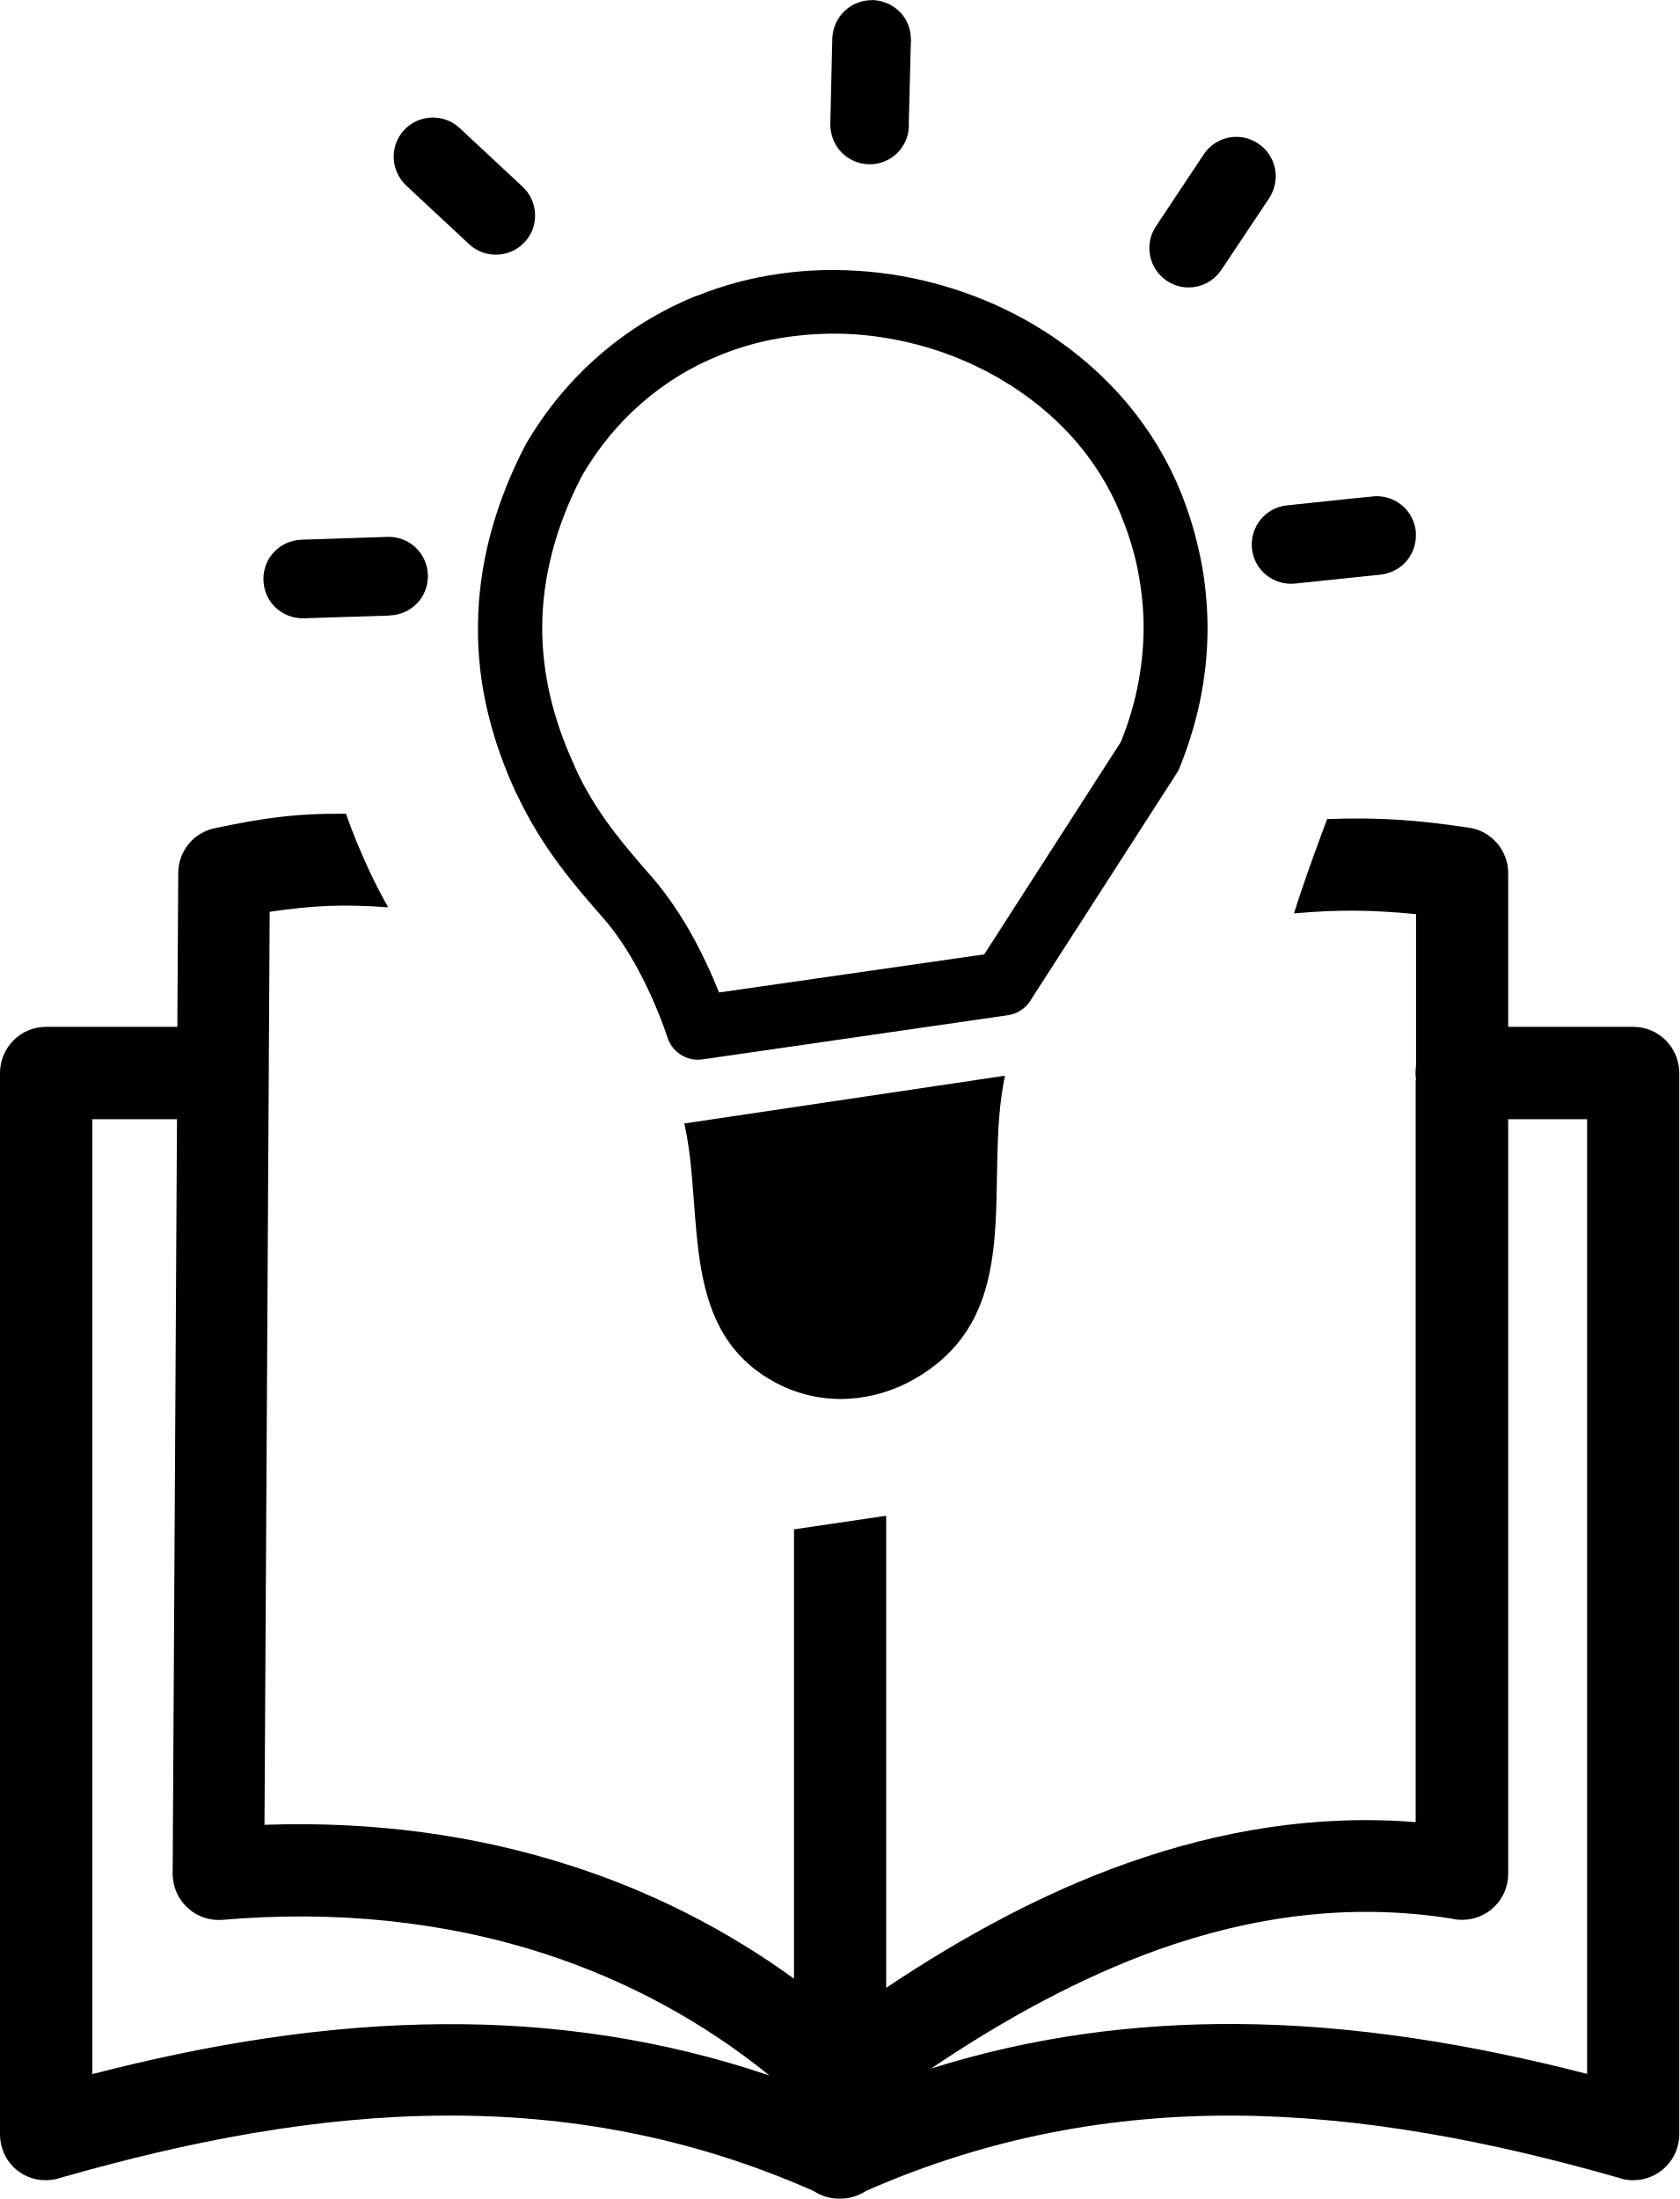
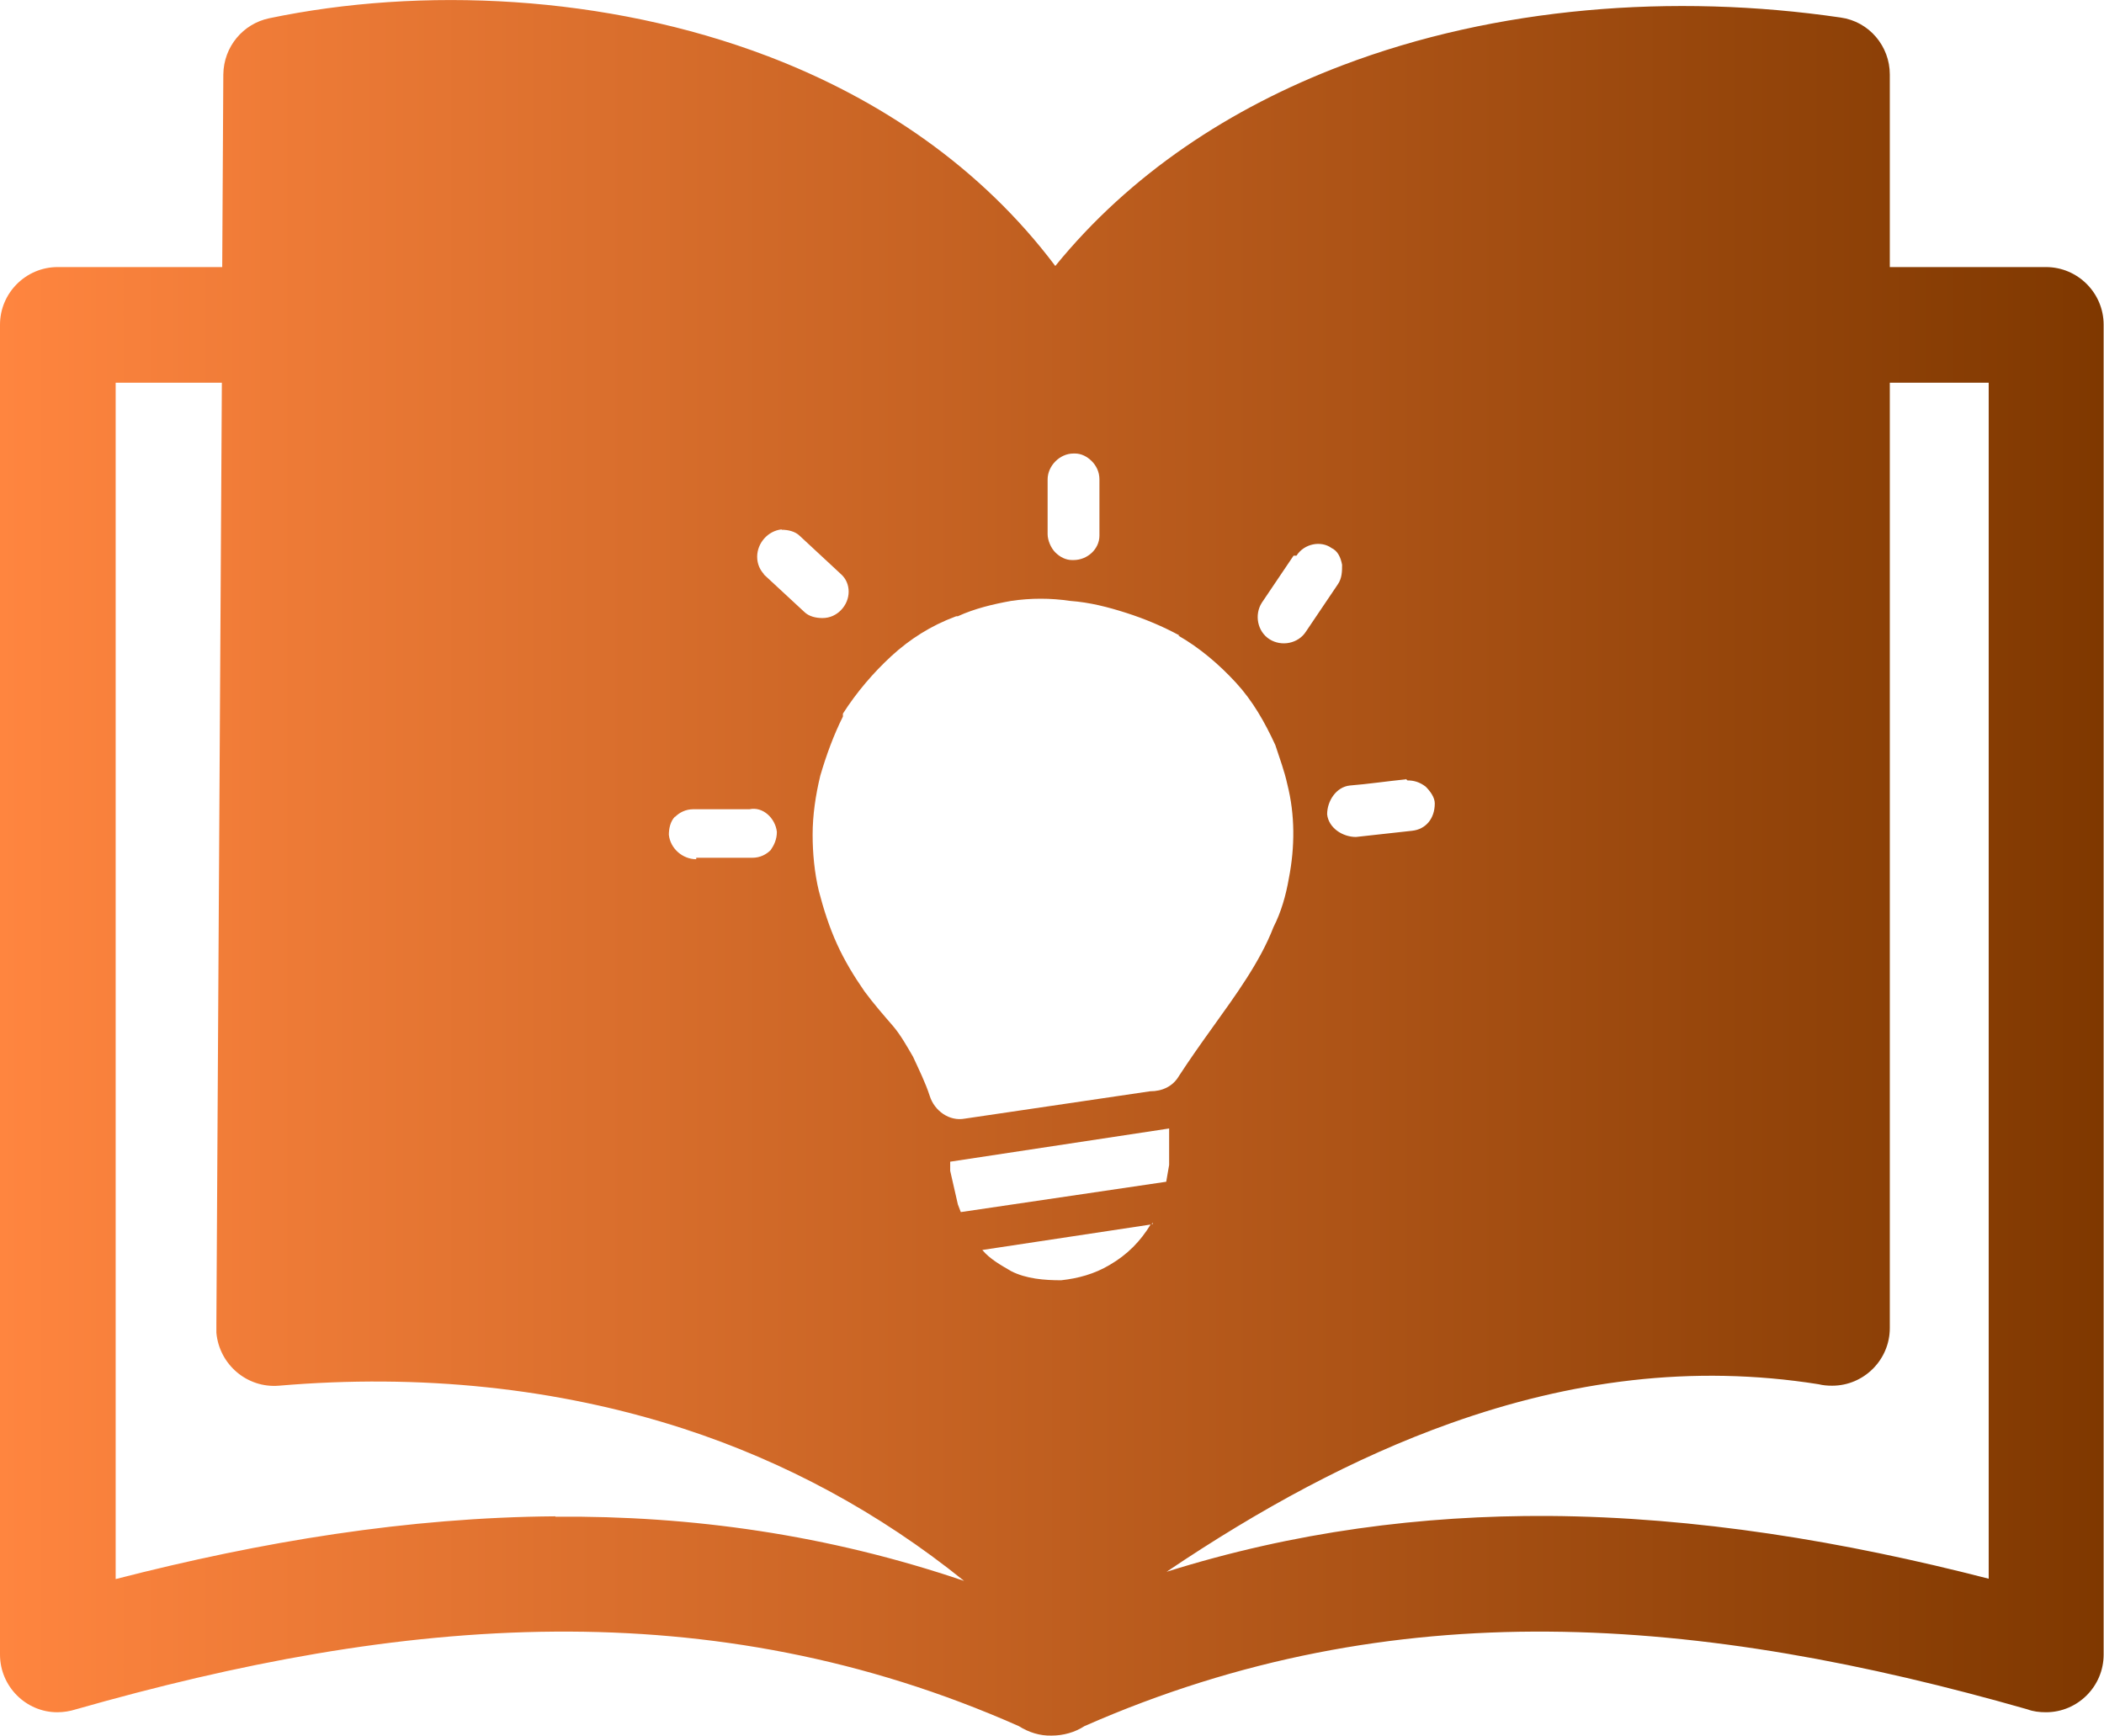
- <svg xmlns="http://www.w3.org/2000/svg" version="1.1" id="Layer_1" x="0px" y="0px" viewBox="0 0 93.84 122.88" style="enable-background:new 0 0 93.84 122.88" xml:space="preserve">
-   <g>
-     <path d="M9.65,104.48l0.24-41.94H5.16v53.36c6.51-1.68,13.03-2.75,19.61-2.79c6.07-0.04,12.14,0.81,18.23,2.87 c-3.78-3.06-8-5.31-12.49-6.78c-5.67-1.85-11.79-2.46-18.07-1.92c-1.42,0.12-2.66-0.94-2.78-2.35 C9.64,104.77,9.64,104.63,9.65,104.48L9.65,104.48L9.65,104.48z M16.95,34.55c-0.6,0.01-1.14-0.22-1.54-0.59 c-0.41-0.39-0.67-0.92-0.69-1.54c-0.02-0.6,0.21-1.17,0.59-1.57c0.39-0.41,0.92-0.67,1.54-0.69l4.8-0.16 c0.6-0.02,1.17,0.21,1.57,0.59c0.41,0.39,0.67,0.92,0.69,1.54v0.03h0.01l-0.01,0.08c-0.01,0.56-0.23,1.08-0.59,1.46 c-0.39,0.41-0.92,0.67-1.54,0.69h-0.03v0.01h-0.05L16.95,34.55L16.95,34.55L16.95,34.55L16.95,34.55L16.95,34.55z M46.51,2.15 C46.53,1.54,46.79,1,47.2,0.61c0.4-0.38,0.95-0.61,1.54-0.6V0c0.05,0,0.1,0.01,0.15,0.01c0.55,0.05,1.05,0.3,1.41,0.67 c0.38,0.4,0.61,0.94,0.6,1.54h0.01c0,0.04,0,0.08-0.01,0.11l-0.12,4.69h0.01c0,0.05-0.01,0.1-0.01,0.15 c-0.04,0.56-0.3,1.05-0.67,1.41c-0.4,0.38-0.95,0.61-1.54,0.6v0c-0.05,0-0.1,0-0.15-0.01c-0.56-0.04-1.05-0.3-1.41-0.67 c-0.38-0.4-0.61-0.95-0.61-1.54h-0.01c0-0.04,0-0.08,0.01-0.11L46.51,2.15L46.51,2.15L46.51,2.15L46.51,2.15L46.51,2.15z M67.27,8.62c0.34-0.51,0.85-0.82,1.39-0.93c0.55-0.11,1.14-0.01,1.65,0.33l0.01,0.01c0.5,0.33,0.82,0.85,0.93,1.4 s0,1.14-0.33,1.65l-2.67,4c-0.34,0.51-0.85,0.83-1.4,0.94c-0.55,0.11-1.14,0.01-1.65-0.33c-0.51-0.34-0.82-0.85-0.93-1.4 c-0.11-0.55-0.01-1.14,0.33-1.65L67.27,8.62L67.27,8.62L67.27,8.62L67.27,8.62L67.27,8.62z M76.73,27.74l0.07-0.01 c0.57-0.03,1.1,0.15,1.52,0.49c0.44,0.35,0.73,0.88,0.8,1.48v0.02c0,0,0,0.06,0,0.07c0.03,0.57-0.15,1.11-0.49,1.52 c-0.35,0.44-0.88,0.73-1.48,0.8l-4.78,0.5c-0.6,0.06-1.18-0.13-1.61-0.48c-0.44-0.35-0.74-0.88-0.8-1.48 c-0.06-0.6,0.13-1.18,0.48-1.61c0.35-0.44,0.88-0.74,1.48-0.8C73.53,28.08,75.13,27.89,76.73,27.74L76.73,27.74L76.73,27.74 L76.73,27.74L76.73,27.74L76.73,27.74z M22.7,10.37C22.26,9.95,22.02,9.4,22,8.84c-0.02-0.56,0.17-1.13,0.58-1.57 c0.42-0.45,0.97-0.68,1.53-0.7c0.56-0.02,1.13,0.17,1.57,0.58l3.52,3.28c0.44,0.41,0.68,0.97,0.7,1.53 c0.02,0.57-0.17,1.13-0.58,1.57c-0.41,0.44-0.97,0.68-1.53,0.7c-0.57,0.02-1.13-0.17-1.57-0.58L22.7,10.37L22.7,10.37L22.7,10.37 L22.7,10.37L22.7,10.37z M33.75,51.35c-0.83-0.95-1.68-1.92-2.5-3.03c-0.85-1.14-1.66-2.43-2.38-3.96h-0.01 c-0.69-1.49-1.24-3.02-1.61-4.59c-0.37-1.56-0.56-3.16-0.54-4.81c0.01-1.64,0.23-3.29,0.66-4.97c0.44-1.68,1.08-3.37,1.96-5.06 l0.08-0.15c1.14-1.94,2.52-3.57,4.06-4.91c1.64-1.43,3.45-2.52,5.35-3.3l0.15-0.05c1.49-0.6,3.03-1,4.58-1.22 c1.64-0.24,3.32-0.27,5-0.12c1.63,0.15,3.24,0.48,4.79,0.98c1.56,0.5,3.05,1.17,4.44,1.99c1.82,1.08,3.48,2.43,4.89,4.02 c1.36,1.54,2.47,3.29,3.27,5.23c0.43,1.04,0.79,2.17,1.06,3.38c0.27,1.19,0.43,2.45,0.47,3.76c0.04,1.36-0.06,2.76-0.33,4.21 c-0.25,1.36-0.66,2.75-1.23,4.17c-0.05,0.13-0.12,0.25-0.2,0.36l-8.14,12.65c-0.29,0.45-0.75,0.73-1.25,0.8L39.25,59.2 c-0.9,0.13-1.73-0.44-1.97-1.29c-0.43-1.26-0.98-2.53-1.6-3.69C35.09,53.12,34.43,52.13,33.75,51.35L33.75,51.35z M34.11,46.2 c0.75,1.01,1.54,1.92,2.32,2.81c0.87,1,1.68,2.21,2.39,3.52c0.5,0.93,0.96,1.92,1.36,2.93L55,53.33l7.64-11.88 c0.46-1.15,0.78-2.27,0.98-3.34c0.22-1.2,0.31-2.35,0.28-3.46v-0.01c-0.03-1.07-0.17-2.1-0.38-3.08c-0.21-0.96-0.52-1.9-0.89-2.81 c-0.64-1.58-1.54-2.99-2.62-4.22c-1.15-1.3-2.52-2.41-4.04-3.31c-1.17-0.69-2.42-1.25-3.71-1.67c-1.31-0.42-2.66-0.7-4.02-0.83 c-1.38-0.13-2.78-0.09-4.17,0.1c-1.29,0.18-2.55,0.51-3.75,0.99l-0.14,0.06c-1.56,0.63-3.03,1.52-4.34,2.67 c-1.24,1.08-2.36,2.41-3.3,4.01l-0.01,0.02c-0.77,1.48-1.32,2.91-1.68,4.31c-0.36,1.39-0.54,2.76-0.55,4.11 c-0.01,1.33,0.15,2.66,0.46,3.97c0.31,1.31,0.77,2.6,1.37,3.89l-0.01,0C32.7,44.14,33.39,45.22,34.11,46.2L34.11,46.2z M51.15,77.03c-1.14,0.67-2.42,1.05-3.7,1.13c-1.3,0.08-2.6-0.17-3.8-0.74c-5.84-2.85-4.25-9.5-5.41-14.64l17.92-2.67l0,0l0,0l0,0 C54.89,66.09,57.47,73.37,51.15,77.03L51.15,77.03z M79.13,60.35c-0.01-0.12-0.03-0.25-0.03-0.39c0-0.13,0.01-0.26,0.03-0.39v-8.49 c-2.56-0.24-4.27-0.26-6.82-0.04c0.57-1.82,1.19-3.49,1.85-5.27c2.95-0.11,5.03,0.05,7.92,0.48c1.28,0.18,2.2,1.29,2.2,2.54l0,0 v8.59h0.01h6.98c1.42,0,2.57,1.16,2.57,2.58v59.3c0,1.42-1.15,2.57-2.57,2.57c-0.29,0-0.57-0.04-0.83-0.14 c-7.18-2.05-14.31-3.42-21.37-3.47c-6.89-0.04-13.77,1.17-20.68,4.21c-0.43,0.28-0.94,0.44-1.47,0.43 c-0.52,0.01-1.03-0.15-1.46-0.43c-6.9-3.05-13.79-4.26-20.68-4.21c-7.06,0.04-14.19,1.41-21.38,3.47 c-0.26,0.09-0.54,0.14-0.83,0.14C1.15,121.85,0,120.7,0,119.27V59.96c0-1.42,1.15-2.58,2.57-2.58h7.34l0.05-8.6 c0.01-1.24,0.88-2.26,2.04-2.5l0,0c2.63-0.55,4.4-0.83,7.33-0.81c0.37,1.06,0.81,2.11,1.29,3.15c0.34,0.73,0.7,1.42,1.07,2.08 c-2.64-0.19-4.16-0.1-6.62,0.25l-0.29,51.02c5.96-0.21,11.8,0.54,17.29,2.34c4.37,1.42,8.51,3.51,12.3,6.26l0,0V85.46l5.15-0.76 v26.38c4.37-2.92,8.83-5.32,13.42-6.95c5.23-1.86,10.61-2.75,16.17-2.31V60.35L79.13,60.35L79.13,60.35z M52.03,115.59 c5.69-1.79,11.37-2.52,17.05-2.49c6.57,0.04,13.11,1.12,19.61,2.79V62.54h-4.41v42.17c0,1.42-1.15,2.57-2.57,2.57 c-0.21,0-0.41-0.02-0.6-0.07c-5.63-0.89-11.1-0.15-16.43,1.75C60.4,110.5,56.18,112.79,52.03,115.59L52.03,115.59L52.03,115.59z" />
+ <svg xmlns="http://www.w3.org/2000/svg" id="Layer_2" data-name="Layer 2" viewBox="0 0 57.66 47.56">
+   <defs>
+     <style>
+       .cls-1 {
+         fill: url(#linear-gradient);
+       }
+     </style>
+     <linearGradient id="linear-gradient" x1="0" y1="23.78" x2="57.66" y2="23.78" gradientUnits="userSpaceOnUse">
+       <stop offset="0" stop-color="#ff853f" />
+       <stop offset="1" stop-color="#7f3800" />
+     </linearGradient>
+   </defs>
+   <g id="Layer_2-2" data-name="Layer 2">
+     <path class="cls-1" d="M56.08,7.32h-4.29V2.04c0-.77-.56-1.45-1.35-1.56-4.58-.67-9.44-.29-13.65,1.31-3.08,1.17-5.82,2.98-7.87,5.5-2.03-2.7-4.81-4.58-7.88-5.75C16.6-.15,11.54-.37,7.38.5c-.72.15-1.25.78-1.26,1.54l-.03,5.28H1.58c-.87,0-1.58.71-1.58,1.58v36.45c0,.87.71,1.58,1.57,1.58.18,0,.35-.03.51-.08,4.42-1.26,8.79-2.1,13.13-2.13,4.23-.03,8.47.71,12.71,2.59.27.17.58.27.9.26.32,0,.64-.09.9-.26,4.25-1.87,8.47-2.62,12.71-2.59,4.34.03,8.72.87,13.13,2.13.16.06.33.08.51.08.87,0,1.58-.71,1.58-1.58V8.9c0-.87-.71-1.58-1.58-1.58ZM38.53,21.35l.04.04c.17,0,.33.04.5.17.12.12.25.29.25.46,0,.42-.25.71-.62.75l-1.54.17c-.37,0-.75-.25-.79-.62,0-.37.25-.75.62-.79.5-.04,1.04-.12,1.54-.17ZM34.58,16.52l.87-1.29h.08c.21-.33.67-.42.96-.21.17.08.25.25.29.46,0,.17,0,.37-.12.54l-.87,1.29c-.21.33-.67.42-1,.21s-.42-.67-.21-1ZM28.71,13.14c0-.37.33-.71.71-.71h.04c.17,0,.33.08.46.21.12.12.21.29.21.5v1.54c0,.37-.33.67-.71.67h-.04c-.17,0-.33-.08-.46-.21-.12-.12-.21-.33-.21-.5v-1.5ZM26.21,16.89h.04c.46-.21.96-.33,1.46-.42.54-.08,1.08-.08,1.62,0,.54.04,1.04.17,1.54.33s1,.37,1.46.62h-.04c.58.33,1.12.79,1.58,1.29.46.5.79,1.08,1.08,1.71.12.37.25.71.33,1.08.21.83.21,1.71.04,2.58-.08.46-.21.92-.42,1.33-.37.96-1.04,1.87-1.67,2.75-.33.46-.62.87-.92,1.33-.17.29-.46.42-.79.42l-5.08.75c-.42.08-.83-.21-.96-.62-.12-.37-.29-.71-.46-1.08-.17-.29-.33-.58-.54-.83-.25-.29-.54-.62-.79-.96-.29-.42-.54-.83-.75-1.29-.21-.46-.37-.96-.5-1.46-.12-.5-.17-1.04-.17-1.54,0-.54.08-1.08.21-1.62.17-.58.37-1.12.62-1.62v-.08c.37-.58.83-1.12,1.33-1.58.5-.46,1.08-.83,1.75-1.08ZM21.42,14.52c.17,0,.37.04.5.17l1.12,1.04c.29.25.29.71,0,1-.12.12-.29.21-.5.21-.17,0-.37-.04-.5-.17l-1.09-1.01s0,0,0,0l-.04-.04.04.03c-.12-.12-.2-.29-.2-.49,0-.37.29-.71.67-.75ZM18.5,22.39c.12-.12.29-.21.5-.21h1.54c.37-.08.71.25.75.62,0,.21-.08.37-.17.5-.12.12-.29.21-.5.21h-1.54v.04c-.37,0-.71-.29-.75-.67,0-.17.04-.37.17-.5ZM15.22,41.56c-4.04.03-8.05.69-12.05,1.72V10.49h2.91l-.15,25.77c0,.09,0,.18,0,.27.08.87.84,1.52,1.71,1.45,3.86-.33,7.62.05,11.1,1.18,2.76.9,5.35,2.29,7.68,4.17-3.74-1.27-7.47-1.79-11.2-1.76ZM31.58,33.55h-.04c-.29.48-.65.84-1.13,1.12-.42.25-.87.37-1.33.42-.46,0-.96-.04-1.37-.25-.29-.17-.58-.33-.79-.58l4.63-.7s.03-.03.04-.05v.04ZM26.33,33.22l-.08-.21-.21-.92v-.25l6-.91h0s.04,0,.04,0h-.04v1l-.08.46-5.62.83ZM54.5,43.27c-4-1.03-8.01-1.69-12.05-1.72-3.49-.02-6.98.43-10.48,1.53,2.55-1.72,5.14-3.13,7.78-4.07,3.28-1.17,6.63-1.62,10.09-1.07.12.03.24.04.37.04.87,0,1.58-.71,1.58-1.58V10.49h2.71v32.79Z" />
  </g>
</svg>
